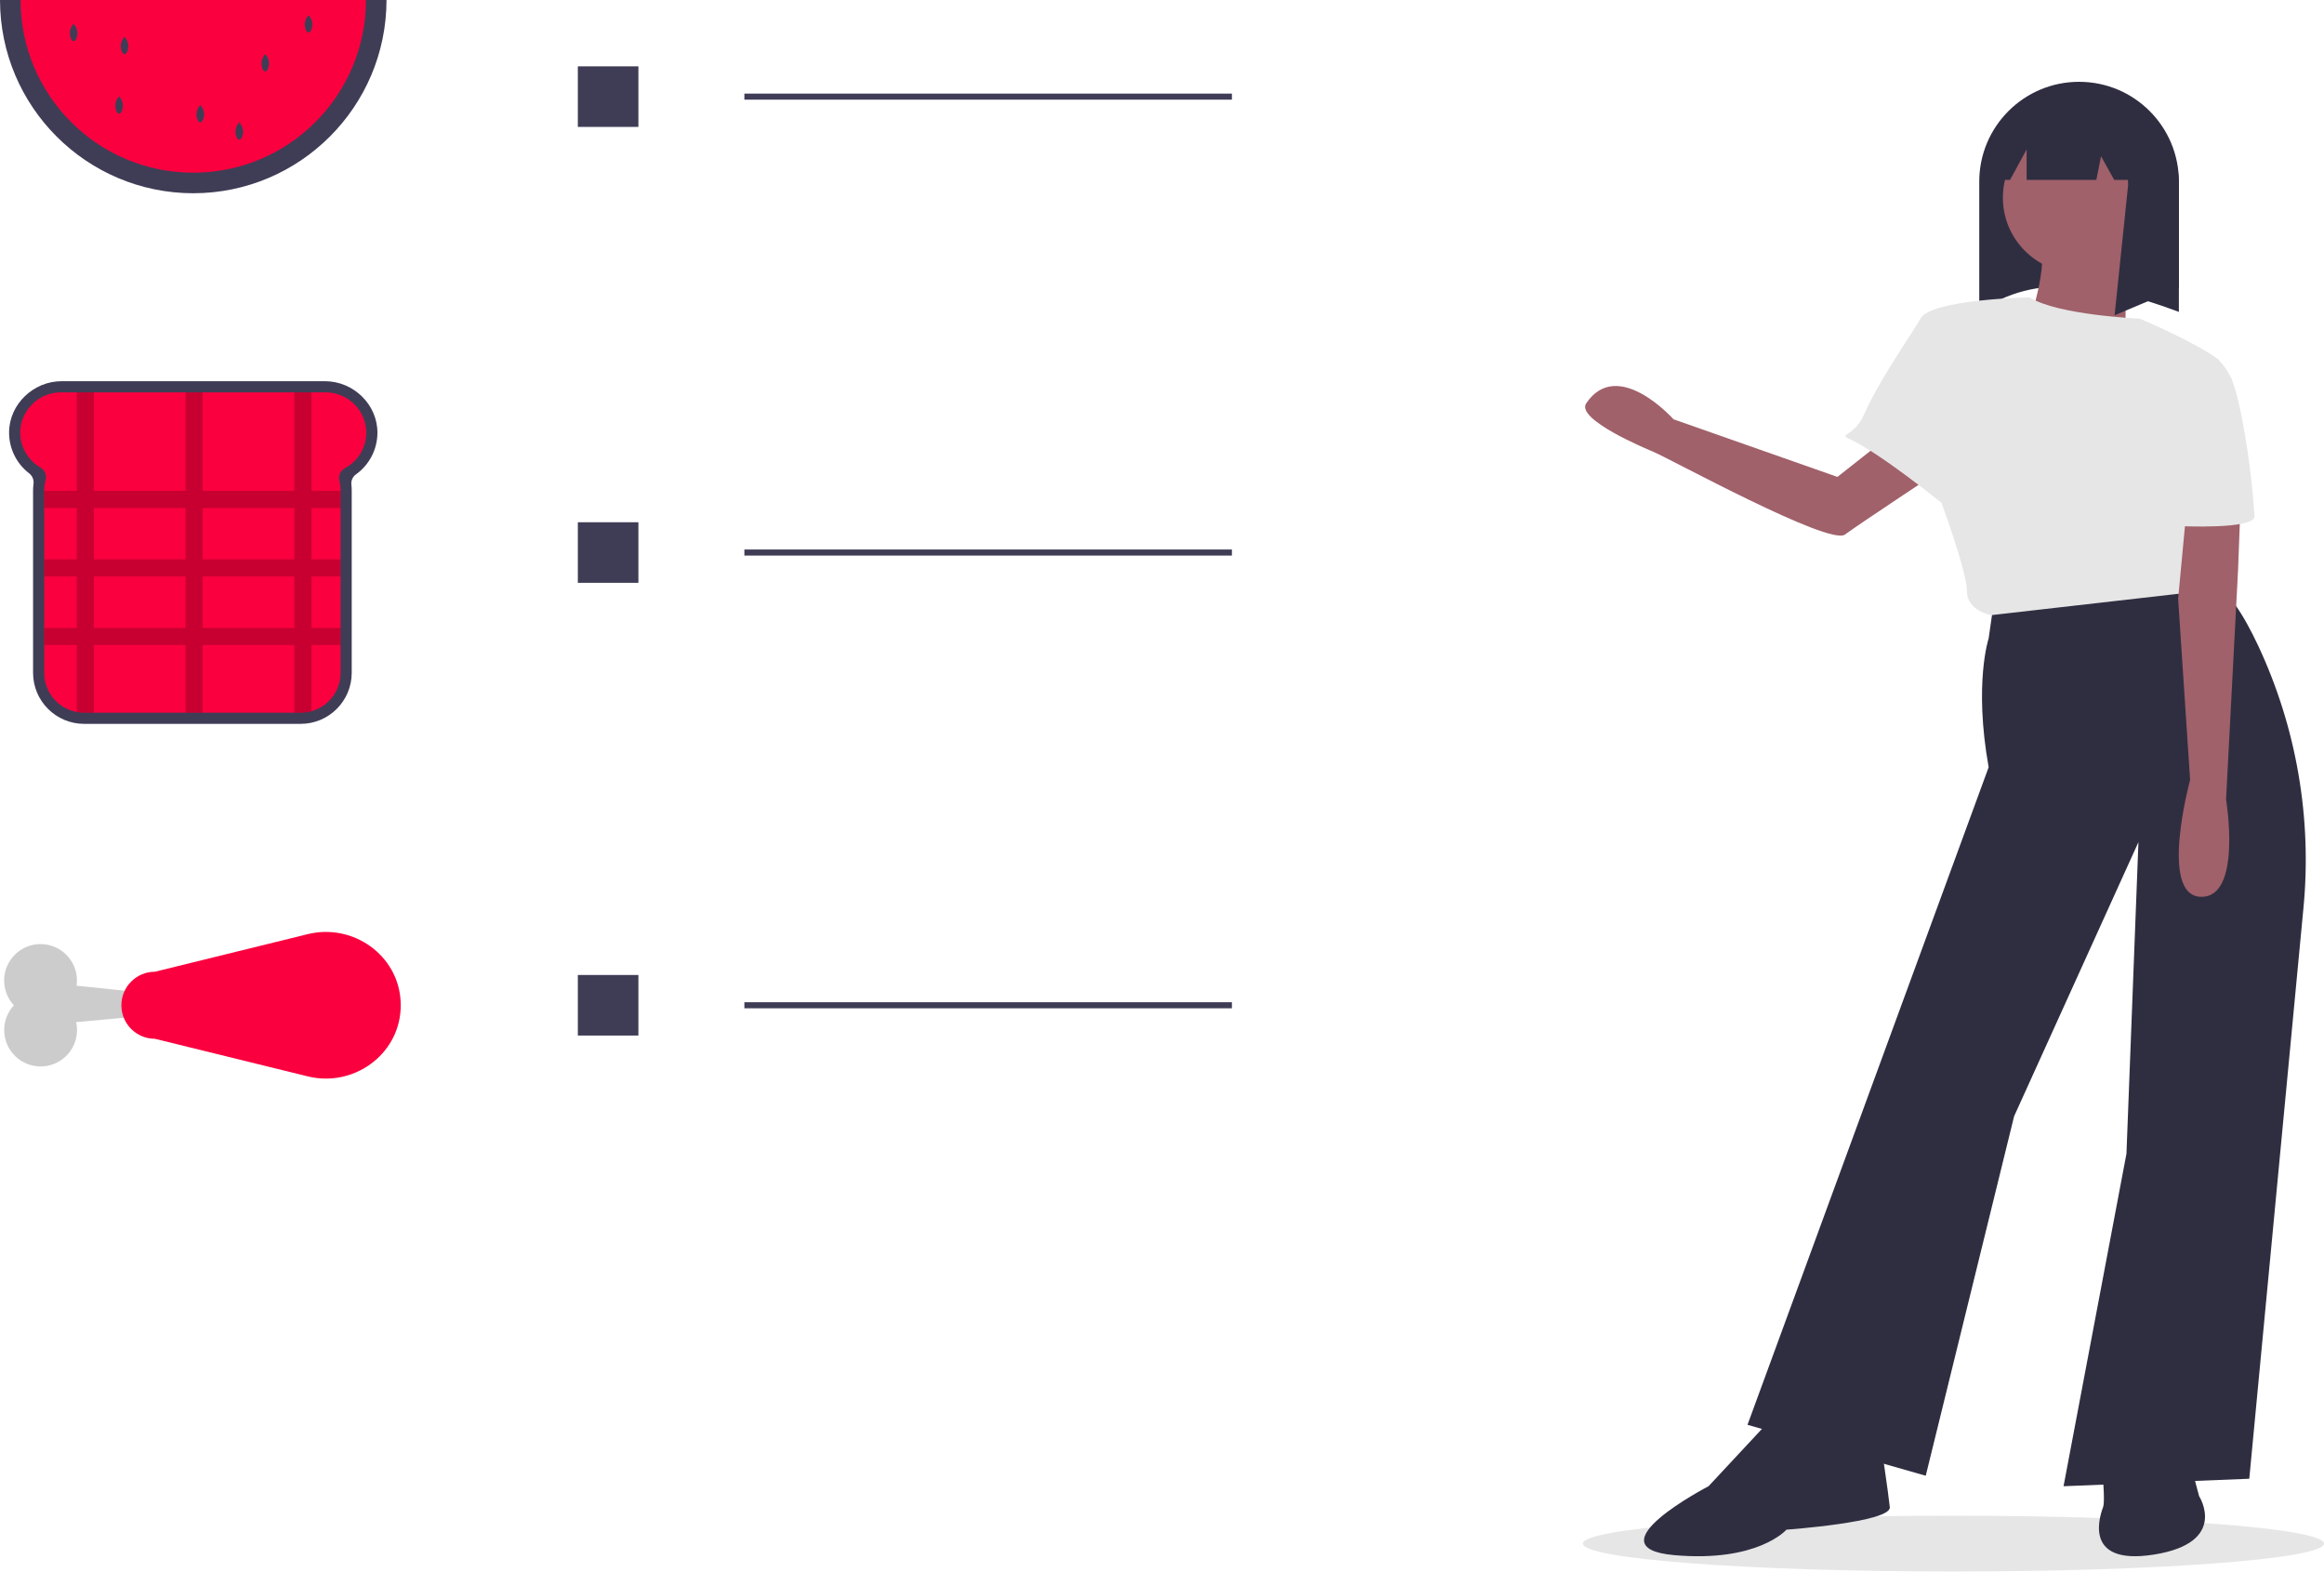
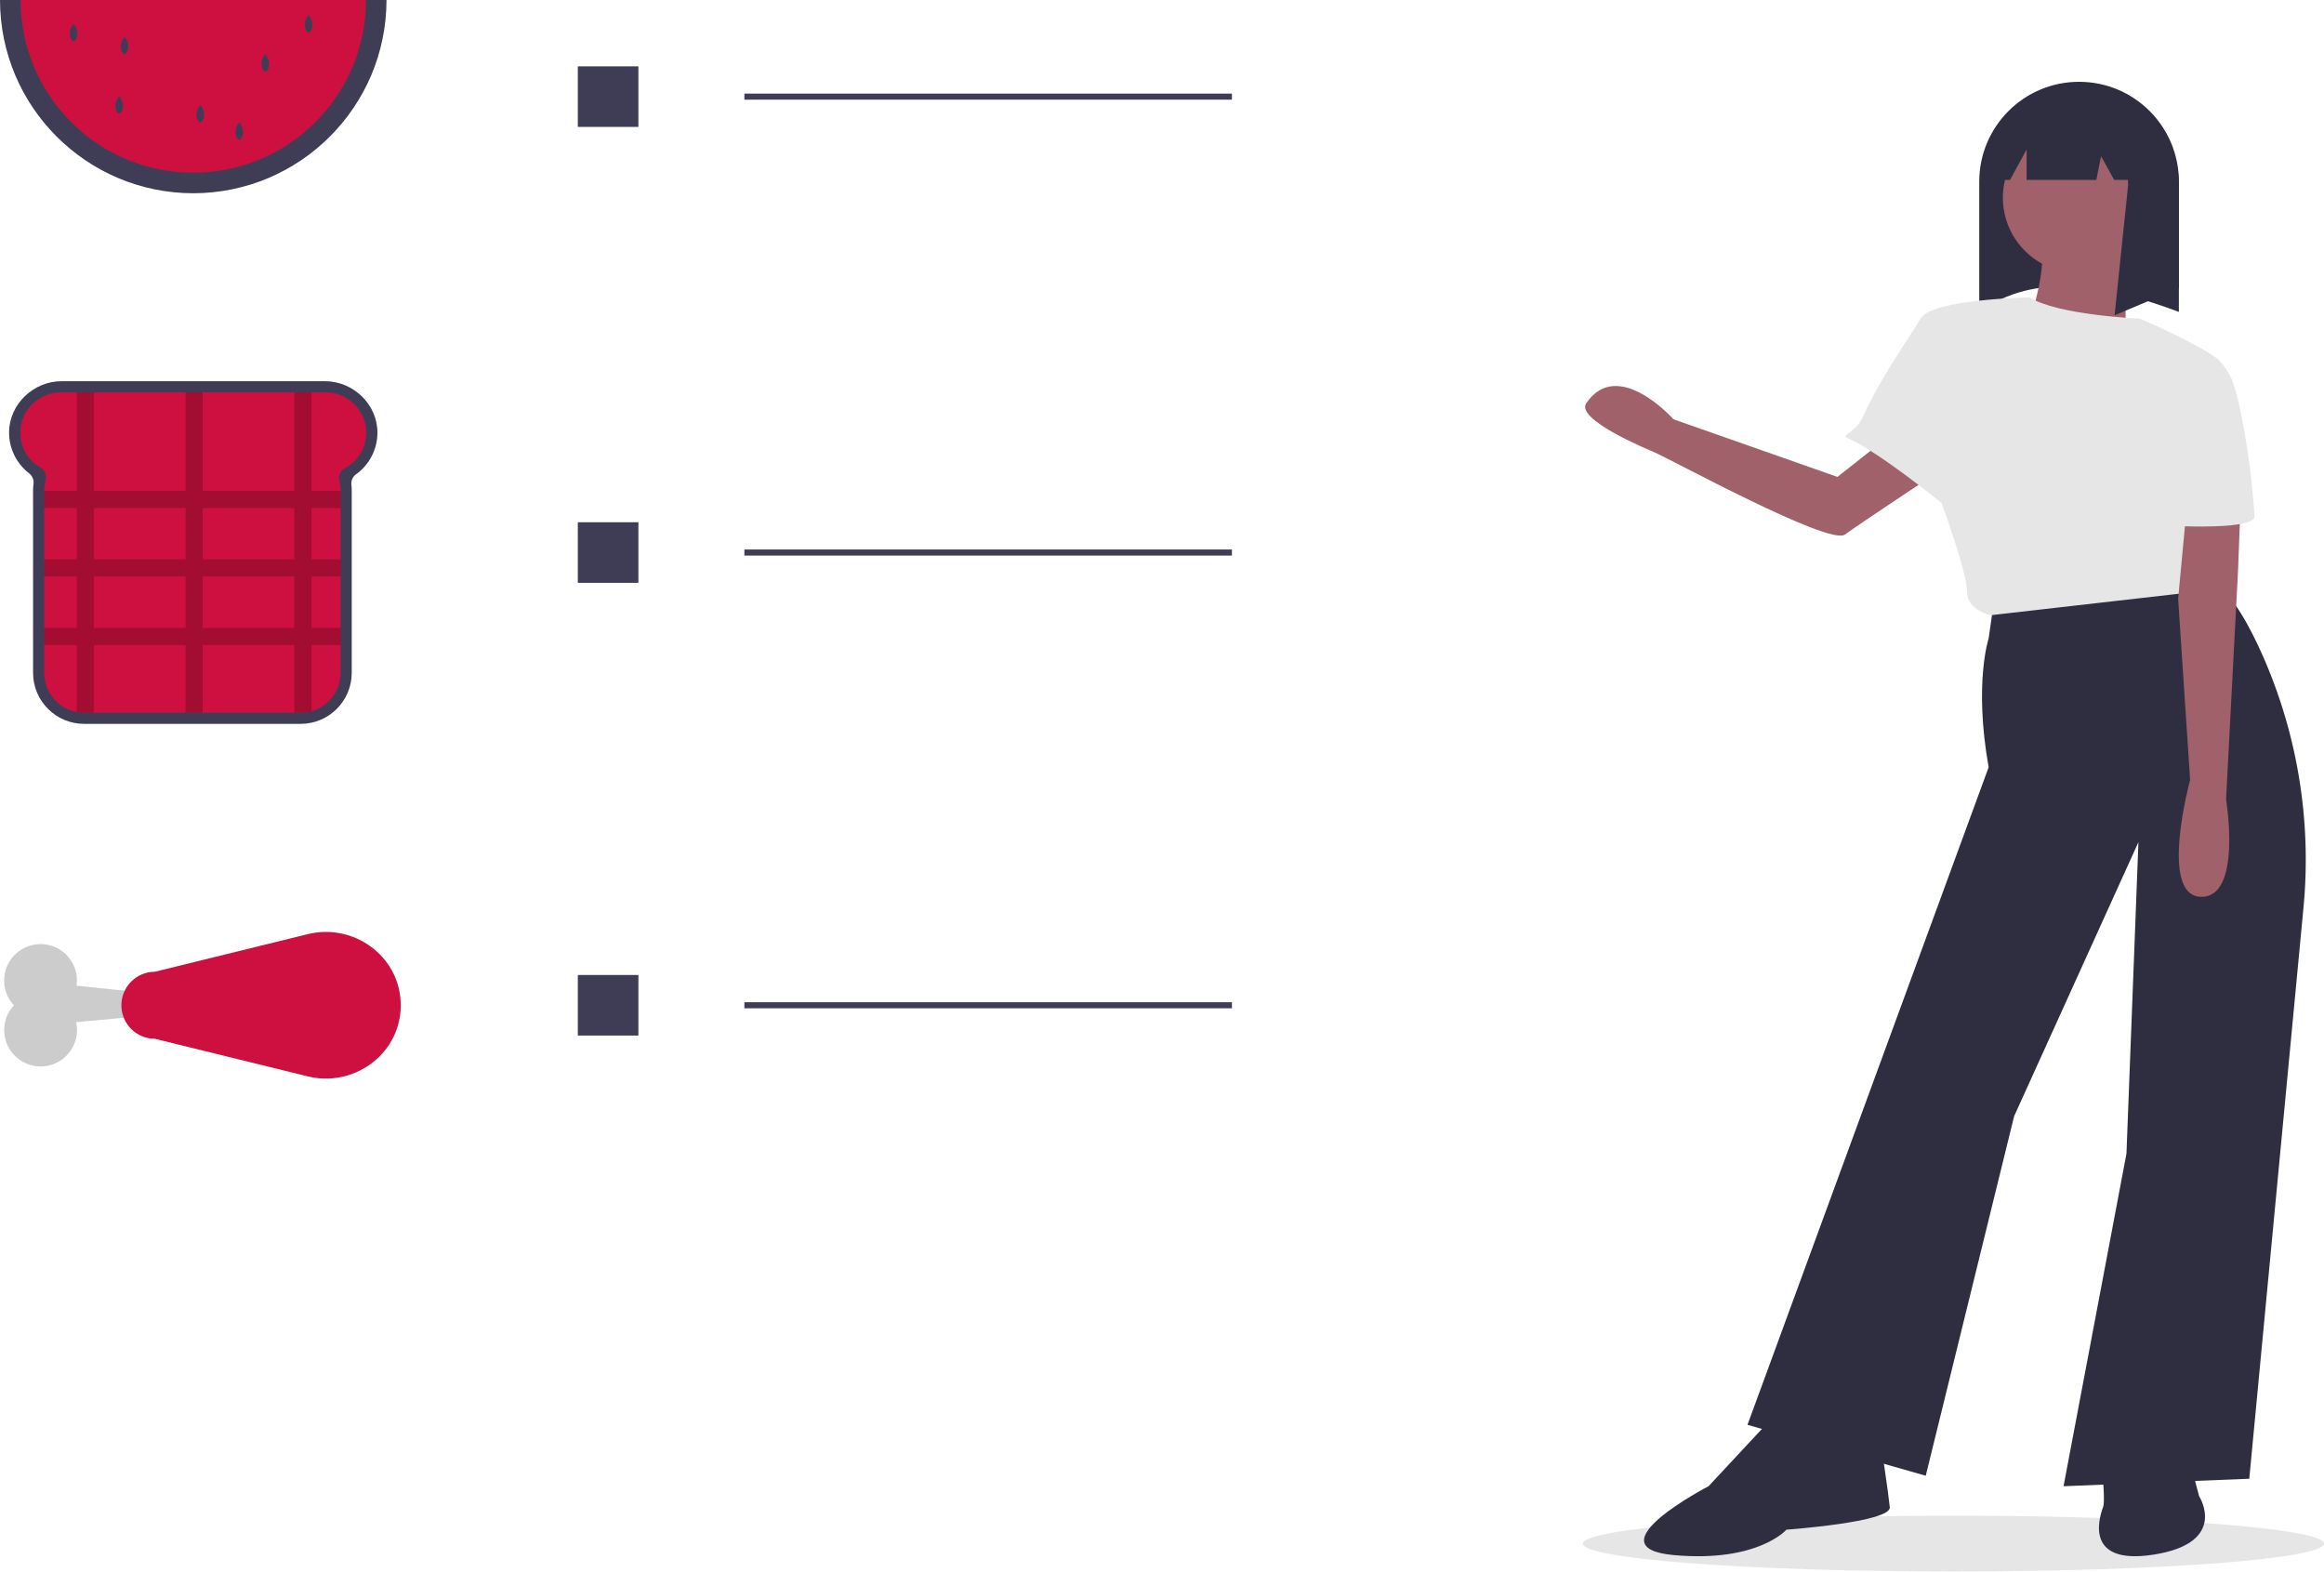
<svg xmlns="http://www.w3.org/2000/svg" data-name="Layer 1" width="767.457" height="518.945" viewBox="0 0 767.457 518.945">
  <ellipse cx="645.091" cy="509.733" rx="122.366" ry="9.212" fill="#e6e6e6" />
  <path d="M340.909,333.454c.039-9.376-7.949-17.045-17.325-17.045h-87.003c-9.228,0-17.201,7.542-17.309,16.77a16.936,16.936,0,0,0,6.57,13.611,3.789,3.789,0,0,1,1.5,3.468,16.853,16.853,0,0,0-.151,2.256v60.18a16.868,16.868,0,0,0,16.868,16.868h71.495a16.868,16.868,0,0,0,16.868-16.868V352.513a16.957,16.957,0,0,0-.115-1.976,3.659,3.659,0,0,1,1.539-3.378A16.946,16.946,0,0,0,340.909,333.454Z" transform="translate(-216.2716 -190.5273)" fill="#3f3d56" />
-   <path d="M337.142,331.803a13.495,13.495,0,0,0-13.505-11.717H236.556a13.528,13.528,0,0,0-13.301,10.478,13.317,13.317,0,0,0,6.365,14.342,3.663,3.663,0,0,1,1.714,4.147,13.059,13.059,0,0,0-.464,3.462v60.174a13.198,13.198,0,0,0,10.749,12.967,13.358,13.358,0,0,0,2.444.226h71.495a13.046,13.046,0,0,0,3.57-.492,13.191,13.191,0,0,0,9.618-12.696V352.51a13.132,13.132,0,0,0-.407-3.247,3.768,3.768,0,0,1-.113-.9,3.668,3.668,0,0,1,1.946-3.236l.006-.006A13.29,13.29,0,0,0,337.142,331.803Z" transform="translate(-216.2716 -190.5273)" fill="#fa003f" />
+   <path d="M337.142,331.803a13.495,13.495,0,0,0-13.505-11.717H236.556a13.528,13.528,0,0,0-13.301,10.478,13.317,13.317,0,0,0,6.365,14.342,3.663,3.663,0,0,1,1.714,4.147,13.059,13.059,0,0,0-.464,3.462v60.174a13.198,13.198,0,0,0,10.749,12.967,13.358,13.358,0,0,0,2.444.226h71.495a13.046,13.046,0,0,0,3.57-.492,13.191,13.191,0,0,0,9.618-12.696V352.51a13.132,13.132,0,0,0-.407-3.247,3.768,3.768,0,0,1-.113-.9,3.668,3.668,0,0,1,1.946-3.236l.006-.006A13.29,13.29,0,0,0,337.142,331.803Z" transform="translate(-216.2716 -190.5273)" fill="#cd103f" />
  <path d="M328.746,358.275v-5.658H319.128v-32.531h-5.658v32.531h-30.268v-32.531h-5.658v32.531h-30.268v-32.531h-5.658v32.531H230.87v5.658h10.749V375.248H230.87v5.658h10.749v16.973H230.87v5.658h10.749v22.121a13.358,13.358,0,0,0,2.444.226h3.213V403.536h30.268v22.347h5.658V403.536h30.268v22.347h2.088a13.046,13.046,0,0,0,3.57-.492V403.536h9.618v-5.658H319.128V380.906h9.618V375.248H319.128V358.275Zm-81.469,0h30.268V375.248h-30.268Zm0,39.603V380.906h30.268v16.973Zm66.194,0h-30.268V380.906h30.268Zm0-22.63h-30.268V358.275h30.268Z" transform="translate(-216.2716 -190.5273)" opacity="0.2" />
-   <path d="M340.513,190.527a60.422,60.422,0,1,1-120.845,0H340.513Z" transform="translate(-216.2716 -190.5273)" fill="#fa003f" />
+   <path d="M340.513,190.527a60.422,60.422,0,1,1-120.845,0H340.513Z" transform="translate(-216.2716 -190.5273)" fill="#cd103f" />
  <path d="M241.835,201.253c0,1.58-.56,2.86-1.251,2.86s-1.251-1.281-1.251-2.86a4.662,4.662,0,0,1,1.251-2.86A4.661,4.661,0,0,1,241.835,201.253Z" transform="translate(-216.2716 -190.5273)" fill="#3f3d56" />
  <path d="M305.118,211.264c0,1.58-.56,2.86-1.251,2.86s-1.251-1.281-1.251-2.86a4.662,4.662,0,0,1,1.251-2.86A4.662,4.662,0,0,1,305.118,211.264Z" transform="translate(-216.2716 -190.5273)" fill="#3f3d56" />
  <path d="M258.639,205.544c0,1.58-.56,2.86-1.251,2.86s-1.251-1.281-1.251-2.86a4.662,4.662,0,0,1,1.251-2.86A4.662,4.662,0,0,1,258.639,205.544Z" transform="translate(-216.2716 -190.5273)" fill="#3f3d56" />
  <path d="M283.666,228.068c0,1.58-.56,2.86-1.251,2.86s-1.251-1.281-1.251-2.86a4.662,4.662,0,0,1,1.251-2.86A4.662,4.662,0,0,1,283.666,228.068Z" transform="translate(-216.2716 -190.5273)" fill="#3f3d56" />
  <path d="M256.851,225.208c0,1.58-.56,2.86-1.251,2.86s-1.251-1.281-1.251-2.86a4.661,4.661,0,0,1,1.251-2.86A4.662,4.662,0,0,1,256.851,225.208Z" transform="translate(-216.2716 -190.5273)" fill="#3f3d56" />
  <path d="M319.419,198.393c0,1.58-.56,2.86-1.251,2.86s-1.251-1.281-1.251-2.86a4.662,4.662,0,0,1,1.251-2.86A4.662,4.662,0,0,1,319.419,198.393Z" transform="translate(-216.2716 -190.5273)" fill="#3f3d56" />
  <path d="M296.537,233.788c0,1.58-.56,2.86-1.251,2.86s-1.251-1.281-1.251-2.86a4.662,4.662,0,0,1,1.251-2.86A4.662,4.662,0,0,1,296.537,233.788Z" transform="translate(-216.2716 -190.5273)" fill="#3f3d56" />
  <path d="M280.091,254.346a63.891,63.891,0,0,1-63.819-63.819h6.793a57.026,57.026,0,1,0,114.052,0h6.793A63.891,63.891,0,0,1,280.091,254.346Z" transform="translate(-216.2716 -190.5273)" fill="#3f3d56" />
  <rect x="190.819" y="21.909" width="20" height="20" fill="#3f3d56" />
  <rect x="245.819" y="30.909" width="161" height="2" fill="#3f3d56" />
  <rect x="190.819" y="172.458" width="20" height="20" fill="#3f3d56" />
  <rect x="245.819" y="181.458" width="161" height="2" fill="#3f3d56" />
  <rect x="190.819" y="321.959" width="20" height="20" fill="#3f3d56" />
  <rect x="245.819" y="330.959" width="161" height="2" fill="#3f3d56" />
  <path d="M848.596,327.872,823.048,348.009,768.913,328.983s-18.406-20.703-28.815-5.283c-3.565,5.281,19.784,15.038,21.986,15.944,5.507,2.267,58.258,31.207,63.428,27.41S859.765,344.054,859.765,344.054Z" transform="translate(-216.2716 -190.5273)" fill="#a0616a" />
  <path d="M935.806,293.52c-24.214-9.048-47.247-13.329-65.922,0v-43.017a32.961,32.961,0,0,1,32.961-32.961h0a32.961,32.961,0,0,1,32.961,32.961Z" transform="translate(-216.2716 -190.5273)" fill="#2f2e41" />
  <path d="M874.965,387.491l-1.979,13.85s-4.946,14.839,0,42.539l-79.638,217.149L852.211,677.848l29.184-118.715,41.056-90.52-3.957,102.886L897.718,681.311l61.336-2.473,17.873-188.293a166.793,166.793,0,0,0-14.945-86.825c-4.958-10.53-10.289-18.829-15.127-20.034C932.344,380.072,874.965,387.491,874.965,387.491Z" transform="translate(-216.2716 -190.5273)" fill="#2f2e41" />
  <path d="M800.768,659.546l-20.28,21.764s-39.077,20.28-11.377,22.754,37.098-8.409,37.098-8.409,34.625-2.473,34.131-7.42-2.968-21.27-2.968-21.27Z" transform="translate(-216.2716 -190.5273)" fill="#2f2e41" />
  <path d="M910.826,664.794v15.334s.495,6.43,0,7.914-7.914,19.786,16.818,15.829,14.839-19.291,14.839-19.291l-5.936-22.259Z" transform="translate(-216.2716 -190.5273)" fill="#2f2e41" />
  <circle cx="686.27" cy="65.265" r="24.856" fill="#a0616a" />
  <path d="M919.73,269.519s-3.463,32.647,0,38.582-35.12-5.936-35.12-5.936,8.409-22.259,5.441-31.163S919.73,269.519,919.73,269.519Z" transform="translate(-216.2716 -190.5273)" fill="#a0616a" />
  <path d="M939.516,363.501l7.914,21.764-73.702,8.409s-7.914-1.484-7.914-7.914-8.409-29.184-8.409-29.184-20.595-16.692-30.488-21.144c-3.586-1.613,1.778-.947,4.796-7.793.905-2.058,1.988-4.229,3.171-6.43.965-1.805,2.003-3.636,3.067-5.441,1.291-2.201,2.622-4.368,3.913-6.43,3.908-6.237,7.474-11.481,8.617-13.603,3.463-6.43,36.015-7.004,36.015-7.004,9.309,5.857,36.203,7.004,36.203,7.004s18.5,7.741,26.206,13.603C949.463,309.758,939.516,363.501,939.516,363.501Z" transform="translate(-216.2716 -190.5273)" fill="#e6e6e6" />
  <path d="M923.515,225.954v-.59l-.702.039a32.986,32.986,0,0,0-28.349-5.665,32.844,32.844,0,0,1,12.652,6.537L883.292,227.598l-10.056,22.346h6.805l5.485-10.056v10.056h23.017l1.564-7.821,4.345,7.821H918.975c.028.558.071,1.111.071,1.676l-4.469,43.017,21.229-8.939V251.62A32.892,32.892,0,0,0,923.515,225.954Z" transform="translate(-216.2716 -190.5273)" fill="#2f2e41" />
  <path d="M956.828,339.758l-1.484,39.077-3.957,75.681s5.441,32.647-8.409,32.152-3.463-38.582-3.463-38.582l-3.957-59.852,3.957-42.045Z" transform="translate(-216.2716 -190.5273)" fill="#a0616a" />
  <path d="M960.786,361.028c0,4.452-24.98,3.215-24.98,3.215L922.698,295.735s18.5,7.741,26.206,13.603a23.23,23.23,0,0,1,4.388,6.43c.589,1.588,1.147,3.428,1.677,5.441.524,1.998,1.014,4.17,1.474,6.43A263.162,263.162,0,0,1,960.786,361.028Z" transform="translate(-216.2716 -190.5273)" fill="#e6e6e6" />
  <path d="M279.418,519.951l-37.862-3.92a12.02,12.02,0,1,0-20.696,6.466,12.025,12.025,0,1,0,20.563,5.559l37.995-3.493Z" transform="translate(-216.2716 -190.5273)" fill="#ccc" />
-   <path d="M317.92,545.973c14.884,3.66,29.879-6.897,30.655-22.205q.032-.637.032-1.282t-.032-1.282c-.776-15.308-15.77-25.865-30.655-22.205l-50.494,12.417a11.07,11.07,0,1,0,0,22.14Z" transform="translate(-216.2716 -190.5273)" fill="#fa003f" />
+   <path d="M317.92,545.973c14.884,3.66,29.879-6.897,30.655-22.205q.032-.637.032-1.282t-.032-1.282c-.776-15.308-15.77-25.865-30.655-22.205l-50.494,12.417a11.07,11.07,0,1,0,0,22.14Z" transform="translate(-216.2716 -190.5273)" fill="#cd103f" />
</svg>
